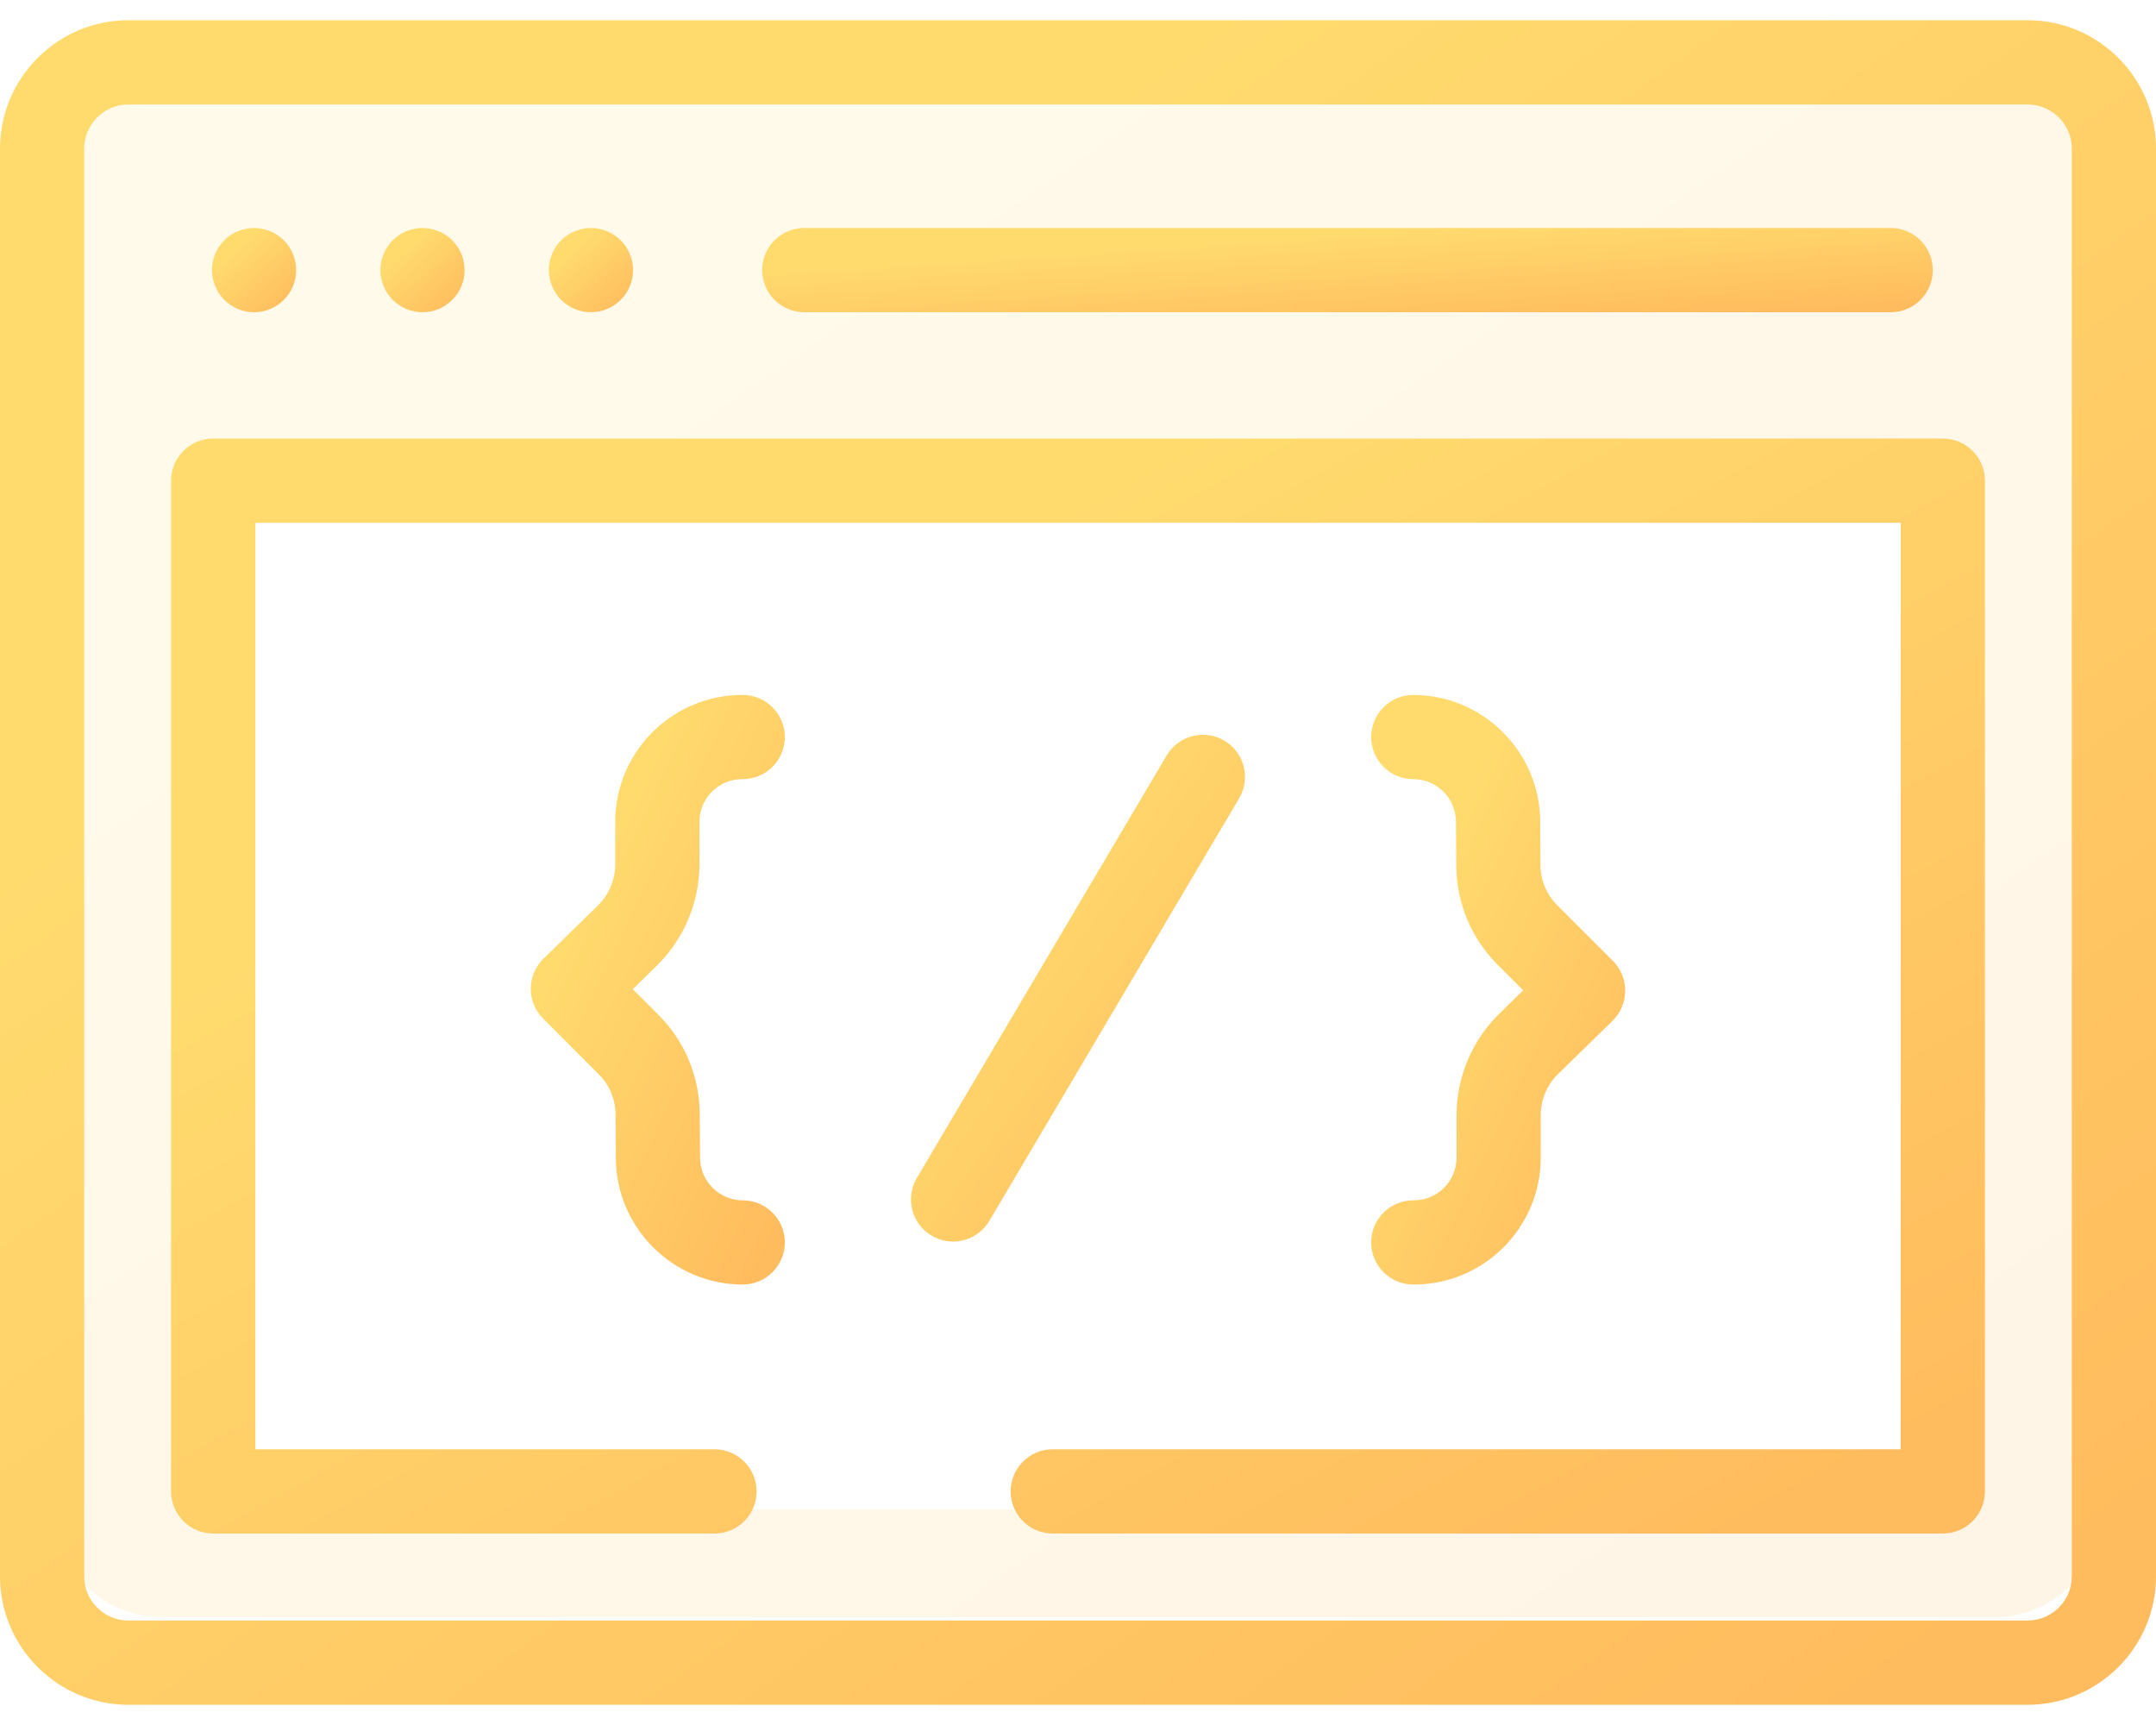
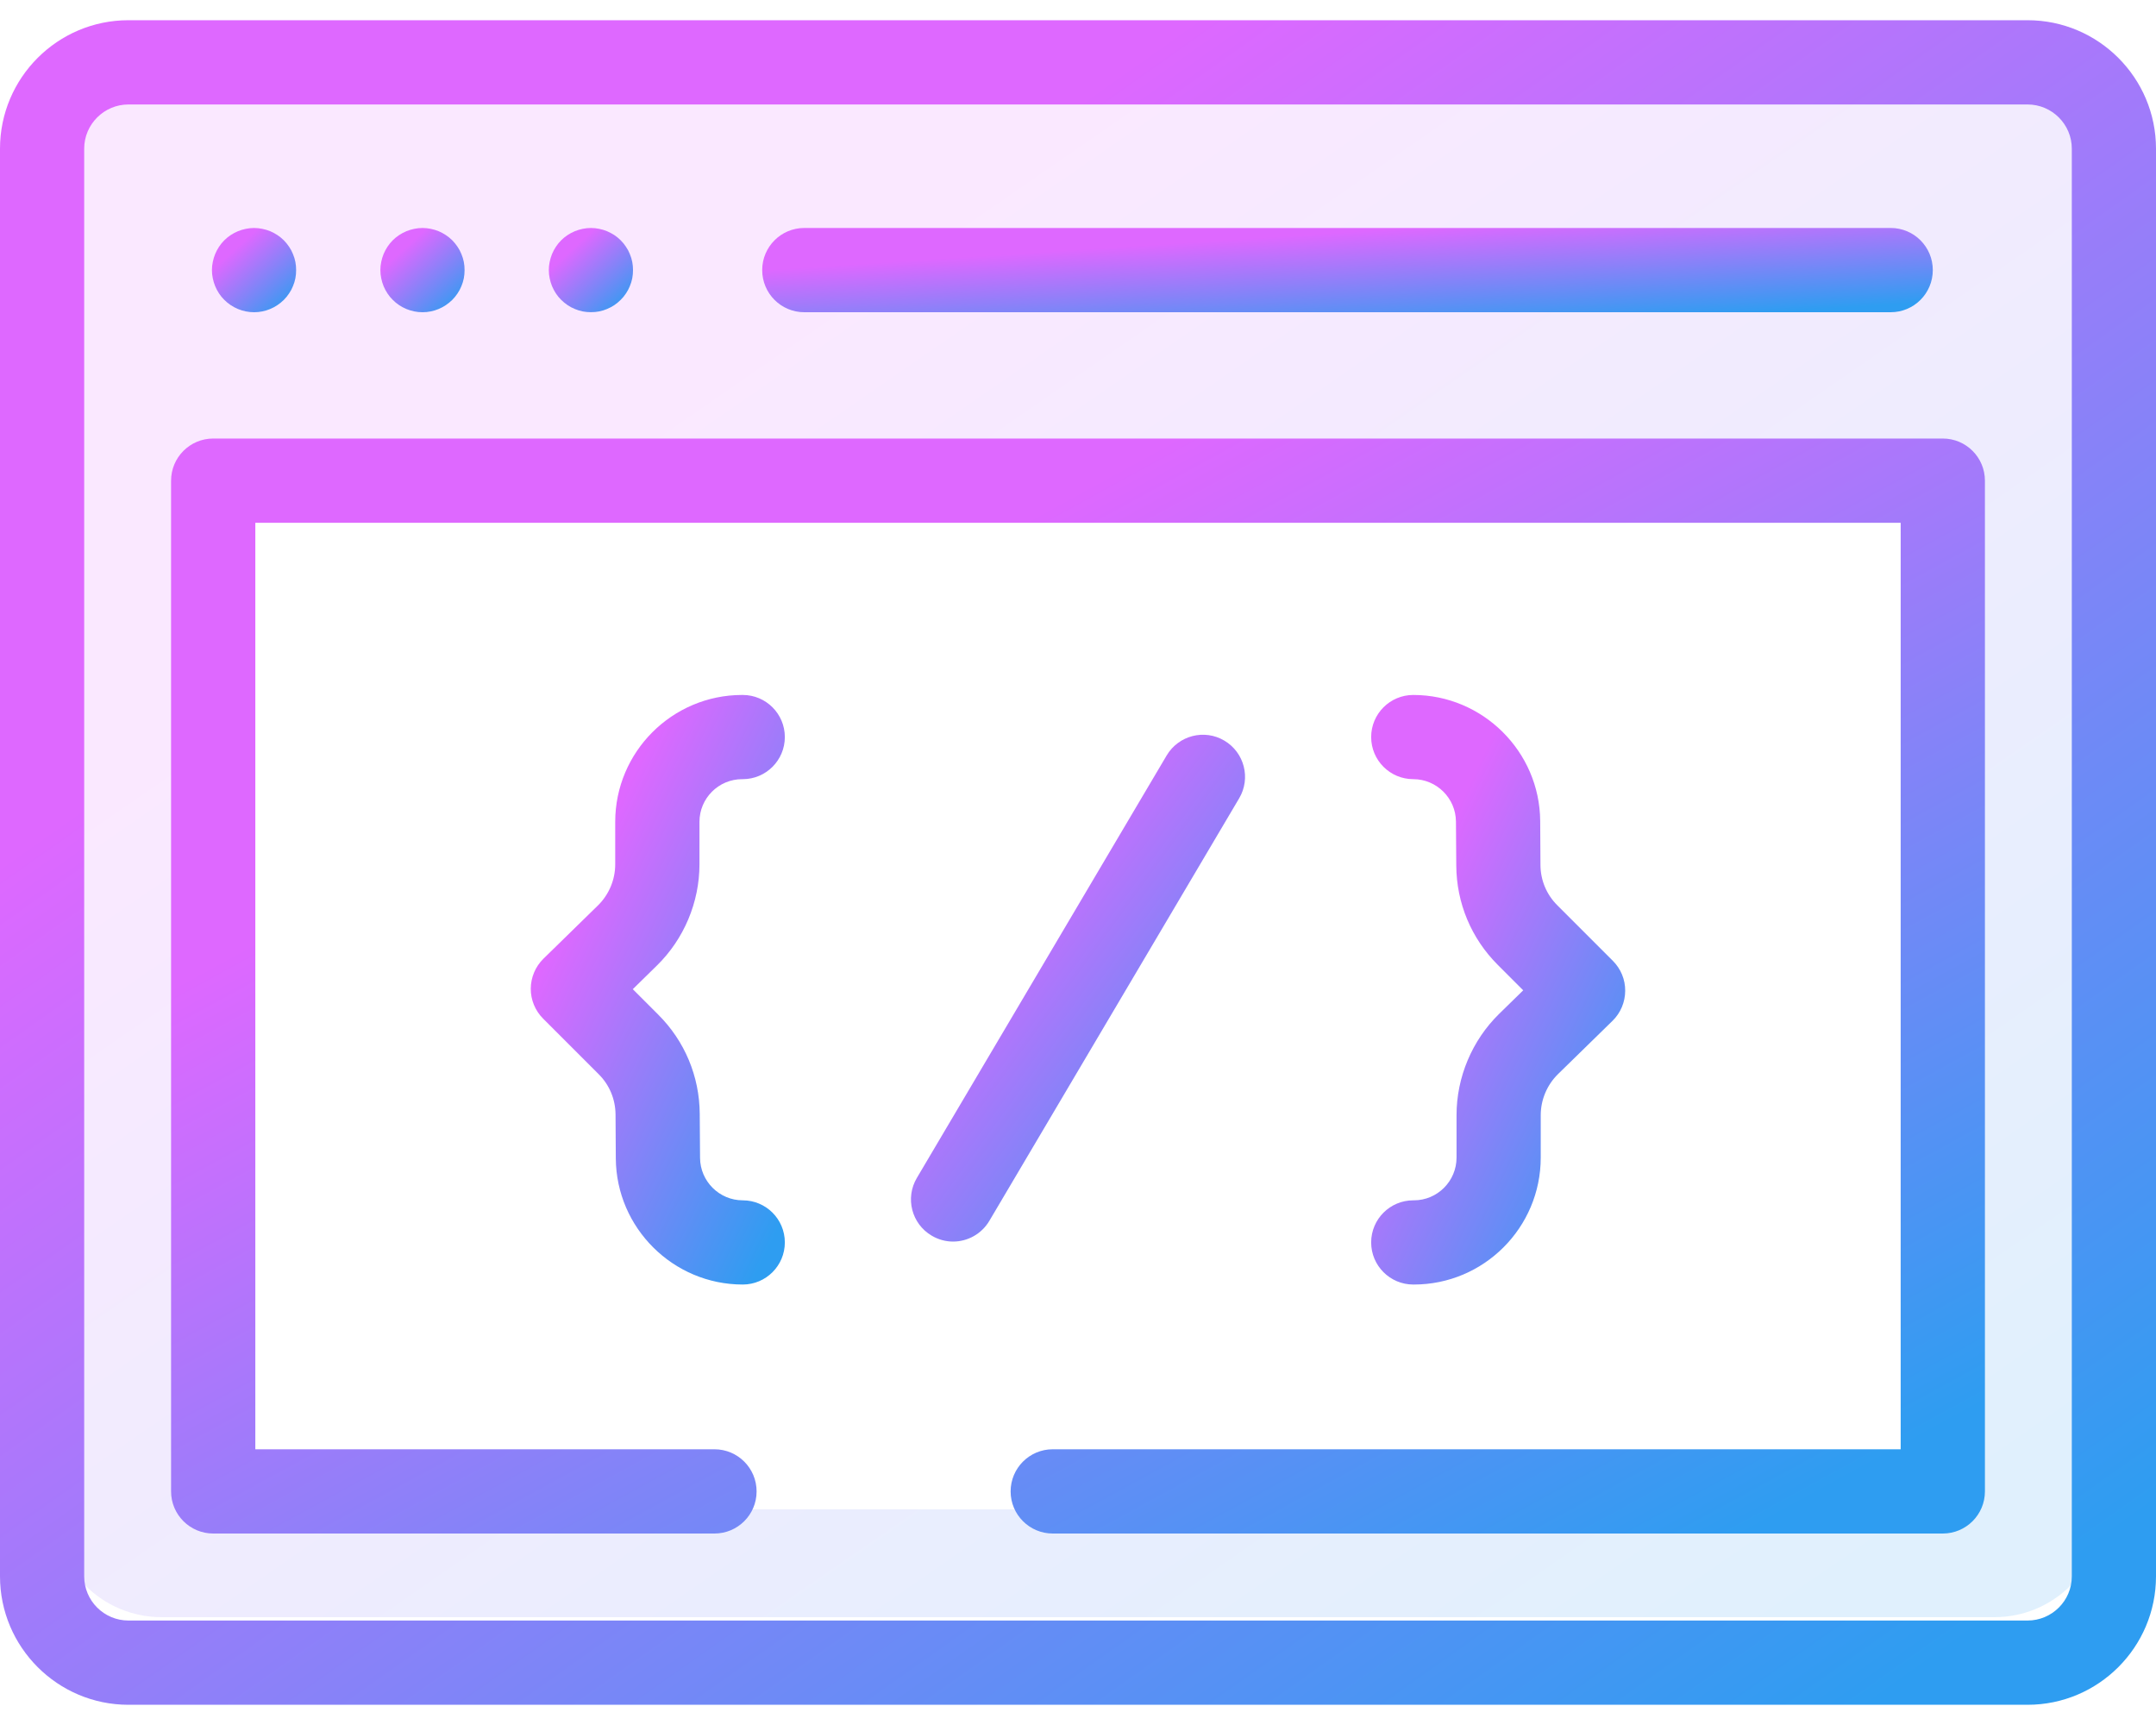
<svg xmlns="http://www.w3.org/2000/svg" width="40" height="32" viewBox="0 0 40 32" fill="none">
  <path opacity="0.15" fill-rule="evenodd" clip-rule="evenodd" d="M3 1C1.895 1 1 1.895 1 3V28C1 29.105 1.895 30 3 30H37C38.105 30 39 29.105 39 28V3C39 1.895 38.105 1 37 1H3ZM36 9H4V28H36V9Z" fill="url(#paint0_linear)" />
  <path d="M37.617 0.375H2.383C1.069 0.375 0 1.444 0 2.758V29.242C0 30.556 1.069 31.625 2.383 31.625H37.617C38.931 31.625 40 30.556 40 29.242V2.758C40 1.444 38.931 0.375 37.617 0.375ZM38.438 29.242C38.438 29.695 38.069 30.062 37.617 30.062H2.383C1.931 30.062 1.562 29.695 1.562 29.242V2.758C1.562 2.306 1.931 1.938 2.383 1.938H37.617C38.069 1.938 38.438 2.306 38.438 2.758V29.242Z" fill="url(#paint1_linear)" />
  <path d="M14.922 5.792H35.078C35.51 5.792 35.859 5.442 35.859 5.01C35.859 4.579 35.51 4.229 35.078 4.229H14.922C14.49 4.229 14.141 4.579 14.141 5.01C14.141 5.442 14.49 5.792 14.922 5.792Z" fill="url(#paint2_linear)" />
  <path d="M3.992 5.309C4.012 5.356 4.036 5.402 4.064 5.444C4.092 5.487 4.125 5.527 4.161 5.562C4.306 5.709 4.508 5.792 4.713 5.792C4.765 5.792 4.816 5.787 4.866 5.777C4.916 5.767 4.966 5.752 5.013 5.732C5.06 5.713 5.105 5.688 5.147 5.66C5.19 5.631 5.23 5.598 5.266 5.563C5.302 5.527 5.334 5.487 5.363 5.444C5.392 5.402 5.416 5.356 5.435 5.309C5.455 5.262 5.47 5.213 5.48 5.163C5.49 5.113 5.494 5.061 5.494 5.01C5.494 4.959 5.49 4.908 5.48 4.858C5.47 4.808 5.455 4.759 5.435 4.712C5.416 4.664 5.392 4.619 5.363 4.577C5.334 4.534 5.302 4.494 5.266 4.458C5.23 4.422 5.19 4.389 5.147 4.361C5.105 4.333 5.06 4.309 5.013 4.289C4.966 4.27 4.916 4.255 4.866 4.245C4.766 4.224 4.662 4.224 4.561 4.245C4.511 4.255 4.462 4.27 4.415 4.289C4.367 4.309 4.322 4.333 4.28 4.361C4.237 4.389 4.197 4.422 4.161 4.458C4.125 4.494 4.092 4.534 4.064 4.577C4.036 4.619 4.012 4.664 3.992 4.712C3.973 4.759 3.958 4.808 3.948 4.858C3.937 4.908 3.932 4.959 3.932 5.01C3.932 5.061 3.937 5.113 3.948 5.163C3.958 5.213 3.973 5.262 3.992 5.309Z" fill="url(#paint3_linear)" />
  <path d="M7.117 5.309C7.137 5.356 7.161 5.402 7.189 5.444C7.217 5.487 7.25 5.527 7.286 5.562C7.431 5.709 7.633 5.792 7.838 5.792C7.89 5.792 7.941 5.787 7.991 5.777C8.041 5.767 8.091 5.752 8.138 5.732C8.185 5.713 8.23 5.688 8.272 5.66C8.315 5.631 8.355 5.598 8.391 5.563C8.427 5.527 8.459 5.487 8.488 5.444C8.517 5.402 8.541 5.356 8.56 5.309C8.58 5.262 8.595 5.213 8.605 5.163C8.615 5.113 8.619 5.061 8.619 5.01C8.619 4.959 8.615 4.908 8.605 4.858C8.595 4.808 8.58 4.759 8.56 4.712C8.541 4.664 8.517 4.619 8.488 4.577C8.459 4.534 8.427 4.494 8.391 4.458C8.355 4.422 8.315 4.389 8.272 4.361C8.23 4.333 8.185 4.309 8.138 4.289C8.091 4.27 8.041 4.255 7.991 4.245C7.891 4.224 7.787 4.224 7.686 4.245C7.636 4.255 7.587 4.27 7.54 4.289C7.492 4.309 7.447 4.333 7.405 4.361C7.362 4.389 7.322 4.422 7.286 4.458C7.25 4.494 7.217 4.534 7.189 4.577C7.161 4.619 7.137 4.664 7.117 4.712C7.098 4.759 7.083 4.808 7.073 4.858C7.062 4.908 7.057 4.959 7.057 5.01C7.057 5.061 7.062 5.113 7.073 5.163C7.083 5.213 7.098 5.262 7.117 5.309Z" fill="url(#paint4_linear)" />
  <path d="M10.242 5.309C10.262 5.356 10.286 5.402 10.314 5.444C10.342 5.487 10.375 5.527 10.411 5.562C10.447 5.598 10.487 5.631 10.53 5.66C10.572 5.688 10.617 5.713 10.665 5.732C10.712 5.752 10.761 5.767 10.811 5.777C10.861 5.787 10.912 5.791 10.963 5.791C11.015 5.791 11.066 5.787 11.116 5.777C11.166 5.767 11.216 5.752 11.262 5.732C11.309 5.713 11.355 5.688 11.398 5.66C11.44 5.631 11.48 5.598 11.516 5.562C11.552 5.527 11.585 5.487 11.613 5.444C11.642 5.402 11.666 5.356 11.685 5.309C11.705 5.262 11.72 5.213 11.73 5.163C11.74 5.113 11.744 5.061 11.744 5.01C11.744 4.959 11.74 4.908 11.73 4.858C11.72 4.808 11.705 4.759 11.685 4.712C11.666 4.664 11.642 4.619 11.613 4.577C11.585 4.534 11.552 4.494 11.516 4.458C11.48 4.422 11.44 4.389 11.398 4.361C11.355 4.333 11.309 4.309 11.262 4.289C11.216 4.27 11.166 4.255 11.116 4.245C11.016 4.224 10.912 4.224 10.811 4.245C10.761 4.255 10.712 4.27 10.665 4.289C10.617 4.309 10.572 4.333 10.53 4.361C10.487 4.389 10.447 4.422 10.411 4.458C10.375 4.494 10.342 4.534 10.314 4.577C10.286 4.619 10.262 4.664 10.242 4.712C10.223 4.759 10.208 4.808 10.198 4.858C10.187 4.908 10.182 4.959 10.182 5.01C10.182 5.061 10.187 5.113 10.198 5.163C10.208 5.213 10.223 5.262 10.242 5.309Z" fill="url(#paint5_linear)" />
  <path d="M22.715 13.739C22.344 13.519 21.865 13.643 21.645 14.014L17.01 21.852C16.79 22.224 16.913 22.703 17.285 22.922C17.409 22.996 17.546 23.032 17.682 23.032C17.949 23.032 18.209 22.894 18.355 22.648L22.99 14.809C23.21 14.438 23.087 13.959 22.715 13.739Z" fill="url(#paint6_linear)" />
  <path d="M12.977 16.035V15.246C12.977 14.809 13.332 14.454 13.769 14.454H13.78C14.211 14.454 14.561 14.104 14.561 13.673C14.561 13.242 14.211 12.892 13.78 12.892H13.769C12.471 12.892 11.414 13.948 11.414 15.246V16.035C11.414 16.319 11.298 16.596 11.095 16.795L10.082 17.785C9.933 17.931 9.849 18.131 9.847 18.34C9.846 18.548 9.929 18.749 10.076 18.896L11.108 19.928C11.307 20.126 11.417 20.391 11.42 20.672L11.425 21.491C11.434 22.78 12.49 23.829 13.78 23.829C14.211 23.829 14.561 23.479 14.561 23.048C14.561 22.616 14.211 22.267 13.78 22.267C13.346 22.267 12.991 21.914 12.988 21.48L12.982 20.661C12.977 19.966 12.704 19.313 12.213 18.823L11.74 18.35L12.187 17.912C12.689 17.421 12.977 16.737 12.977 16.035Z" fill="url(#paint7_linear)" />
  <path d="M27.023 20.686V21.474C27.023 21.911 26.668 22.267 26.231 22.267H26.22C25.789 22.267 25.439 22.616 25.439 23.048C25.439 23.479 25.789 23.829 26.22 23.829H26.231C27.529 23.829 28.585 22.773 28.585 21.474V20.686C28.585 20.402 28.702 20.125 28.905 19.926L29.918 18.936C30.067 18.79 30.151 18.59 30.152 18.381C30.154 18.172 30.071 17.972 29.923 17.824L28.892 16.793C28.693 16.595 28.582 16.33 28.58 16.049L28.575 15.23C28.566 13.941 27.509 12.892 26.22 12.892C25.789 12.892 25.439 13.242 25.439 13.673C25.439 14.104 25.789 14.454 26.22 14.454C26.654 14.454 27.009 14.807 27.012 15.241L27.018 16.059C27.023 16.754 27.296 17.407 27.787 17.898L28.26 18.371L27.812 18.809C27.311 19.3 27.023 19.984 27.023 20.686Z" fill="url(#paint8_linear)" />
  <path d="M36.044 8.135H3.956C3.524 8.135 3.174 8.485 3.174 8.917V27.667C3.174 28.098 3.524 28.448 3.956 28.448H13.255C13.687 28.448 14.037 28.098 14.037 27.667C14.037 27.235 13.687 26.885 13.255 26.885H4.737V9.698H35.263V26.885H19.531C19.1 26.885 18.75 27.235 18.75 27.667C18.75 28.098 19.1 28.448 19.531 28.448H36.044C36.476 28.448 36.826 28.098 36.826 27.667V8.917C36.826 8.485 36.476 8.135 36.044 8.135Z" fill="url(#paint9_linear)" />
  <defs>
    <linearGradient id="paint0_linear" x1="3.153" y1="1" x2="26.689" y2="35.054" gradientUnits="userSpaceOnUse">
-       <stop offset="0.259" stop-color="#FFDB6E" />
-       <stop offset="1" stop-color="#FFBC5E" />
+       <stop offset="0.259" stop-color="#de68ff" />
+       <stop offset="1" stop-color="#2e9df1" />
    </linearGradient>
    <linearGradient id="paint1_linear" x1="2.267" y1="0.375" x2="27.833" y2="36.511" gradientUnits="userSpaceOnUse">
-       <stop offset="0.259" stop-color="#FFDB6E" />
-       <stop offset="1" stop-color="#FFBC5E" />
+       <stop offset="0.259" stop-color="#de68ff" />
+       <stop offset="1" stop-color="#2e9df1" />
    </linearGradient>
    <linearGradient id="paint2_linear" x1="15.371" y1="4.229" x2="15.547" y2="6.929" gradientUnits="userSpaceOnUse">
-       <stop offset="0.259" stop-color="#FFDB6E" />
-       <stop offset="1" stop-color="#FFBC5E" />
+       <stop offset="0.259" stop-color="#de68ff" />
+       <stop offset="1" stop-color="#2e9df1" />
    </linearGradient>
    <linearGradient id="paint3_linear" x1="4.02" y1="4.229" x2="5.369" y2="5.719" gradientUnits="userSpaceOnUse">
-       <stop offset="0.259" stop-color="#FFDB6E" />
-       <stop offset="1" stop-color="#FFBC5E" />
+       <stop offset="0.259" stop-color="#de68ff" />
+       <stop offset="1" stop-color="#2e9df1" />
    </linearGradient>
    <linearGradient id="paint4_linear" x1="7.145" y1="4.229" x2="8.494" y2="5.719" gradientUnits="userSpaceOnUse">
-       <stop offset="0.259" stop-color="#FFDB6E" />
-       <stop offset="1" stop-color="#FFBC5E" />
+       <stop offset="0.259" stop-color="#de68ff" />
+       <stop offset="1" stop-color="#2e9df1" />
    </linearGradient>
    <linearGradient id="paint5_linear" x1="10.27" y1="4.229" x2="11.619" y2="5.719" gradientUnits="userSpaceOnUse">
-       <stop offset="0.259" stop-color="#FFDB6E" />
-       <stop offset="1" stop-color="#FFBC5E" />
+       <stop offset="0.259" stop-color="#de68ff" />
+       <stop offset="1" stop-color="#2e9df1" />
    </linearGradient>
    <linearGradient id="paint6_linear" x1="17.252" y1="13.63" x2="25.014" y2="19.281" gradientUnits="userSpaceOnUse">
-       <stop offset="0.259" stop-color="#FFDB6E" />
-       <stop offset="1" stop-color="#FFBC5E" />
+       <stop offset="0.259" stop-color="#de68ff" />
+       <stop offset="1" stop-color="#2e9df1" />
    </linearGradient>
    <linearGradient id="paint7_linear" x1="10.114" y1="12.892" x2="17.479" y2="16.396" gradientUnits="userSpaceOnUse">
-       <stop offset="0.259" stop-color="#FFDB6E" />
-       <stop offset="1" stop-color="#FFBC5E" />
+       <stop offset="0.259" stop-color="#de68ff" />
+       <stop offset="1" stop-color="#2e9df1" />
    </linearGradient>
    <linearGradient id="paint8_linear" x1="25.706" y1="12.892" x2="33.07" y2="16.396" gradientUnits="userSpaceOnUse">
-       <stop offset="0.259" stop-color="#FFDB6E" />
-       <stop offset="1" stop-color="#FFBC5E" />
+       <stop offset="0.259" stop-color="#de68ff" />
+       <stop offset="1" stop-color="#2e9df1" />
    </linearGradient>
    <linearGradient id="paint9_linear" x1="5.081" y1="8.135" x2="19.915" y2="35.272" gradientUnits="userSpaceOnUse">
-       <stop offset="0.259" stop-color="#FFDB6E" />
-       <stop offset="1" stop-color="#FFBC5E" />
+       <stop offset="0.259" stop-color="#de68ff" />
+       <stop offset="1" stop-color="#2e9df1" />
    </linearGradient>
  </defs>
</svg>
